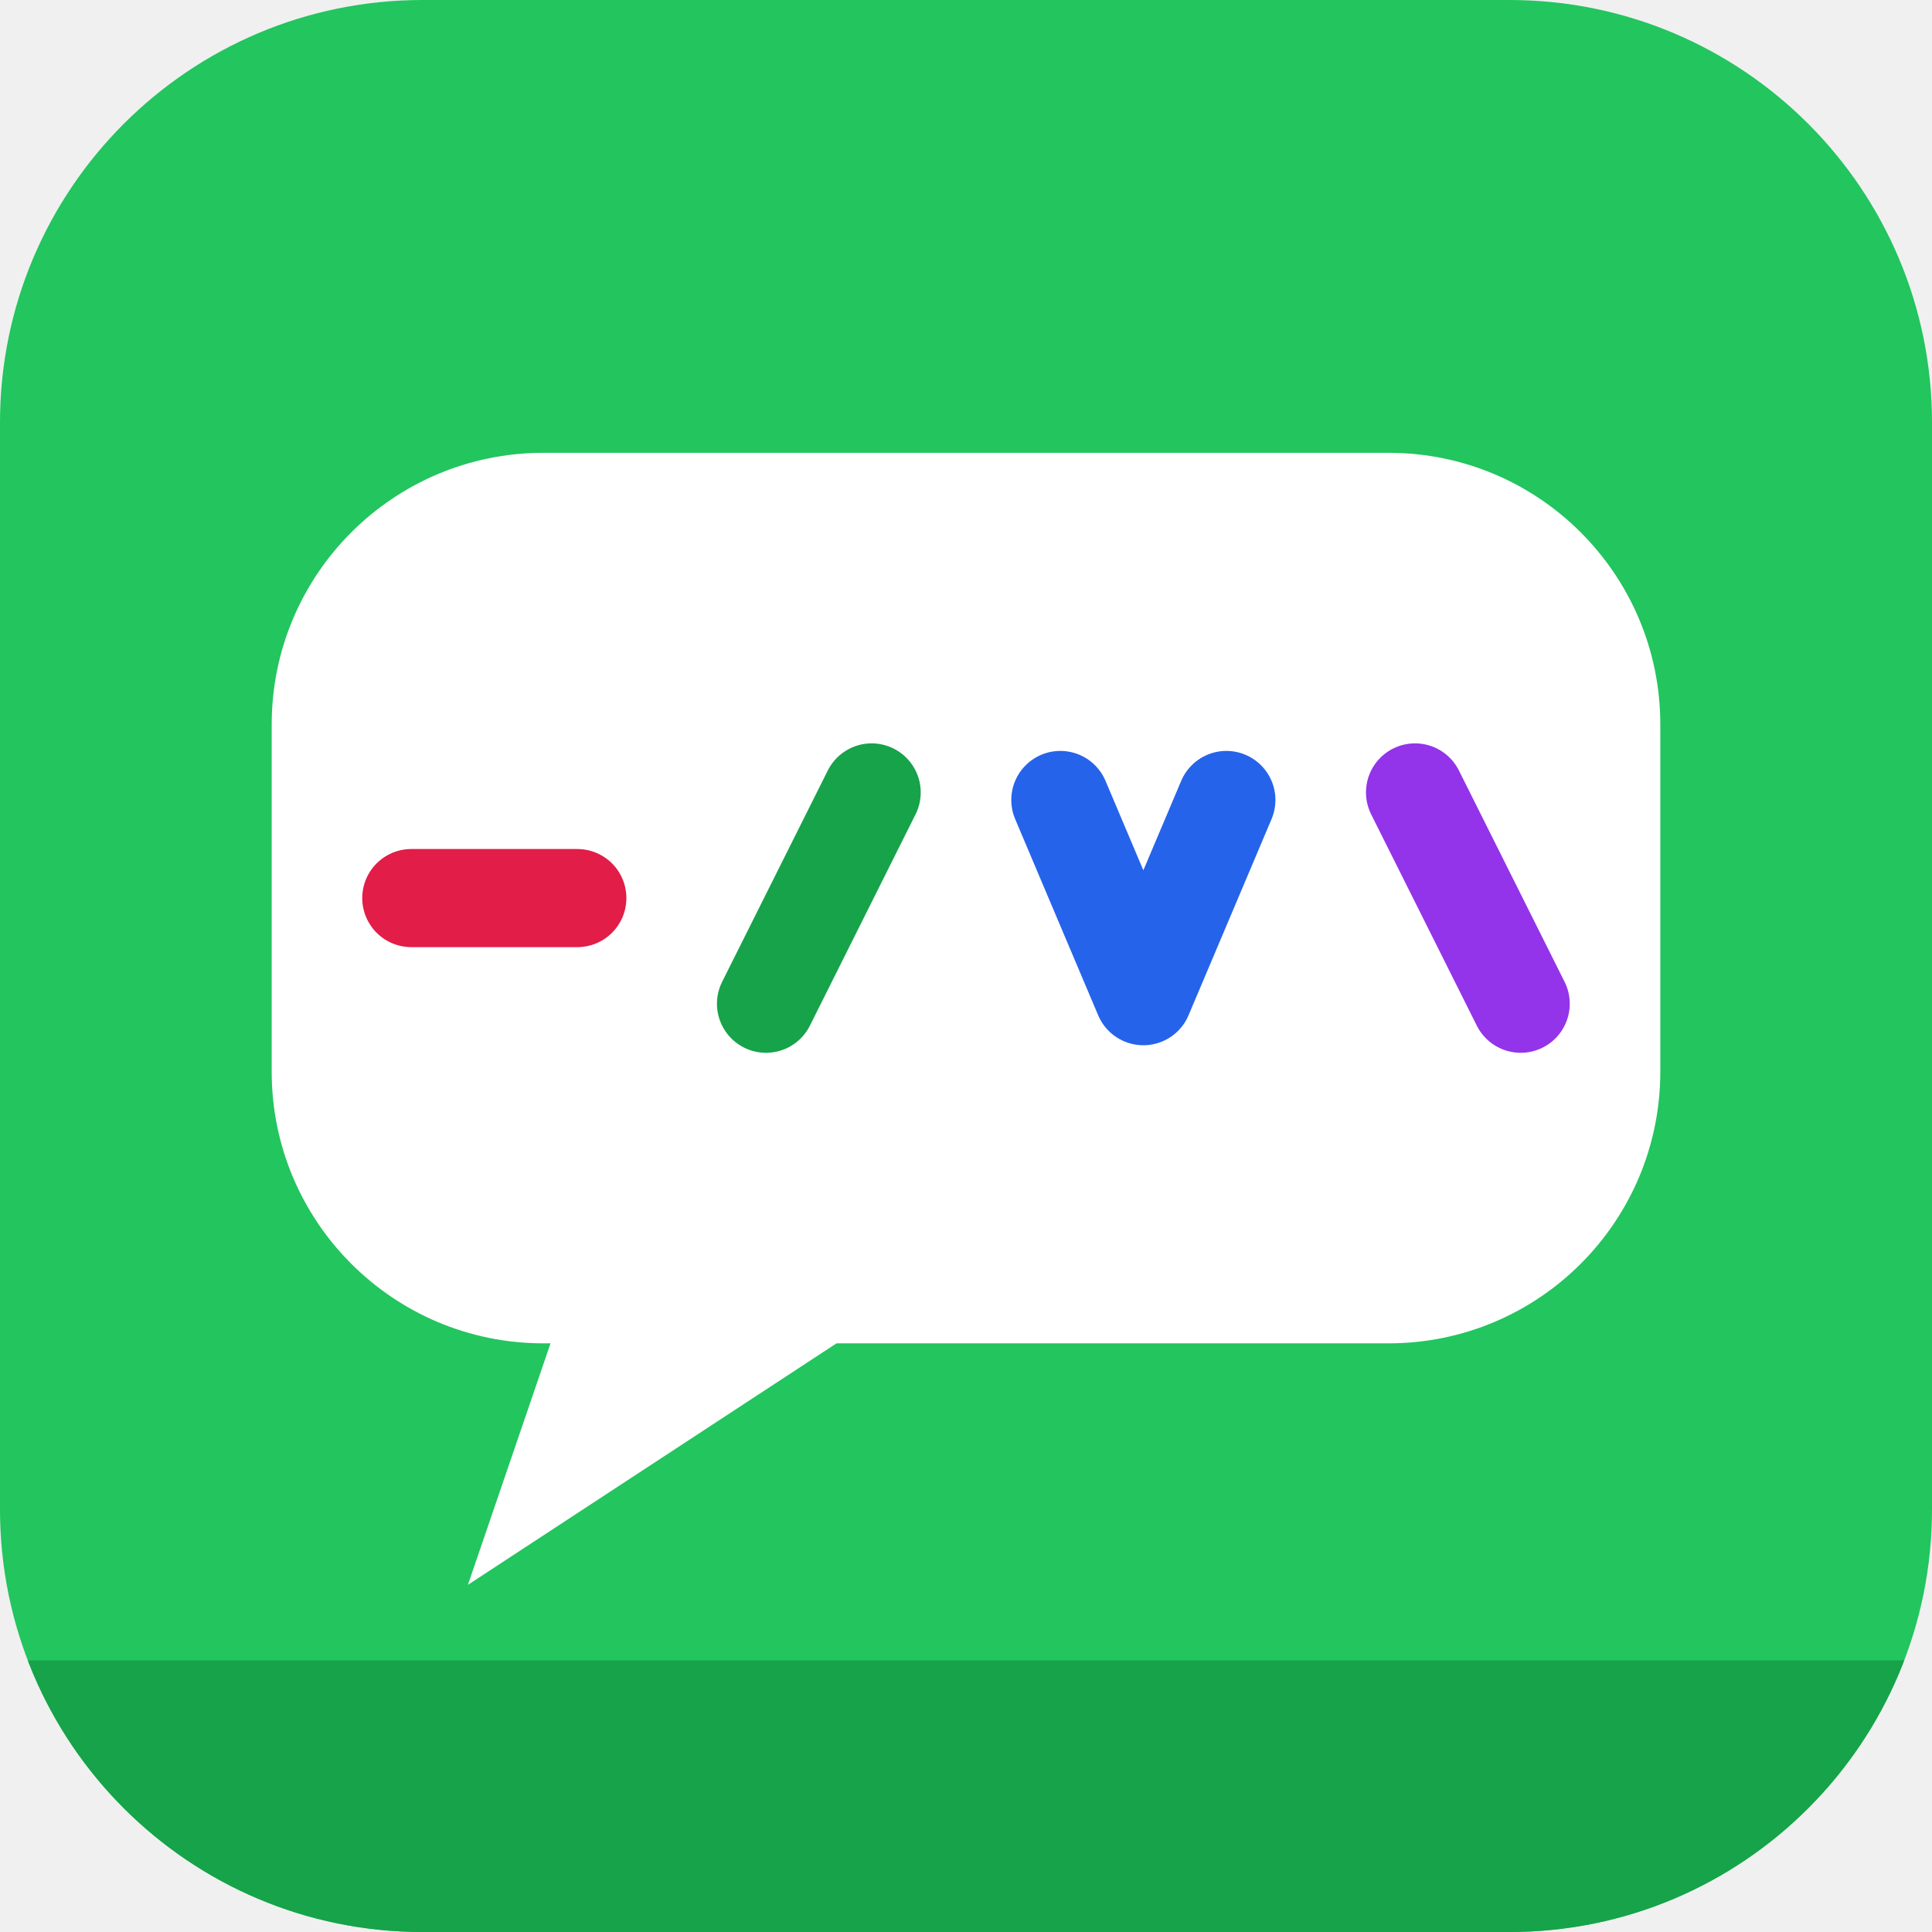
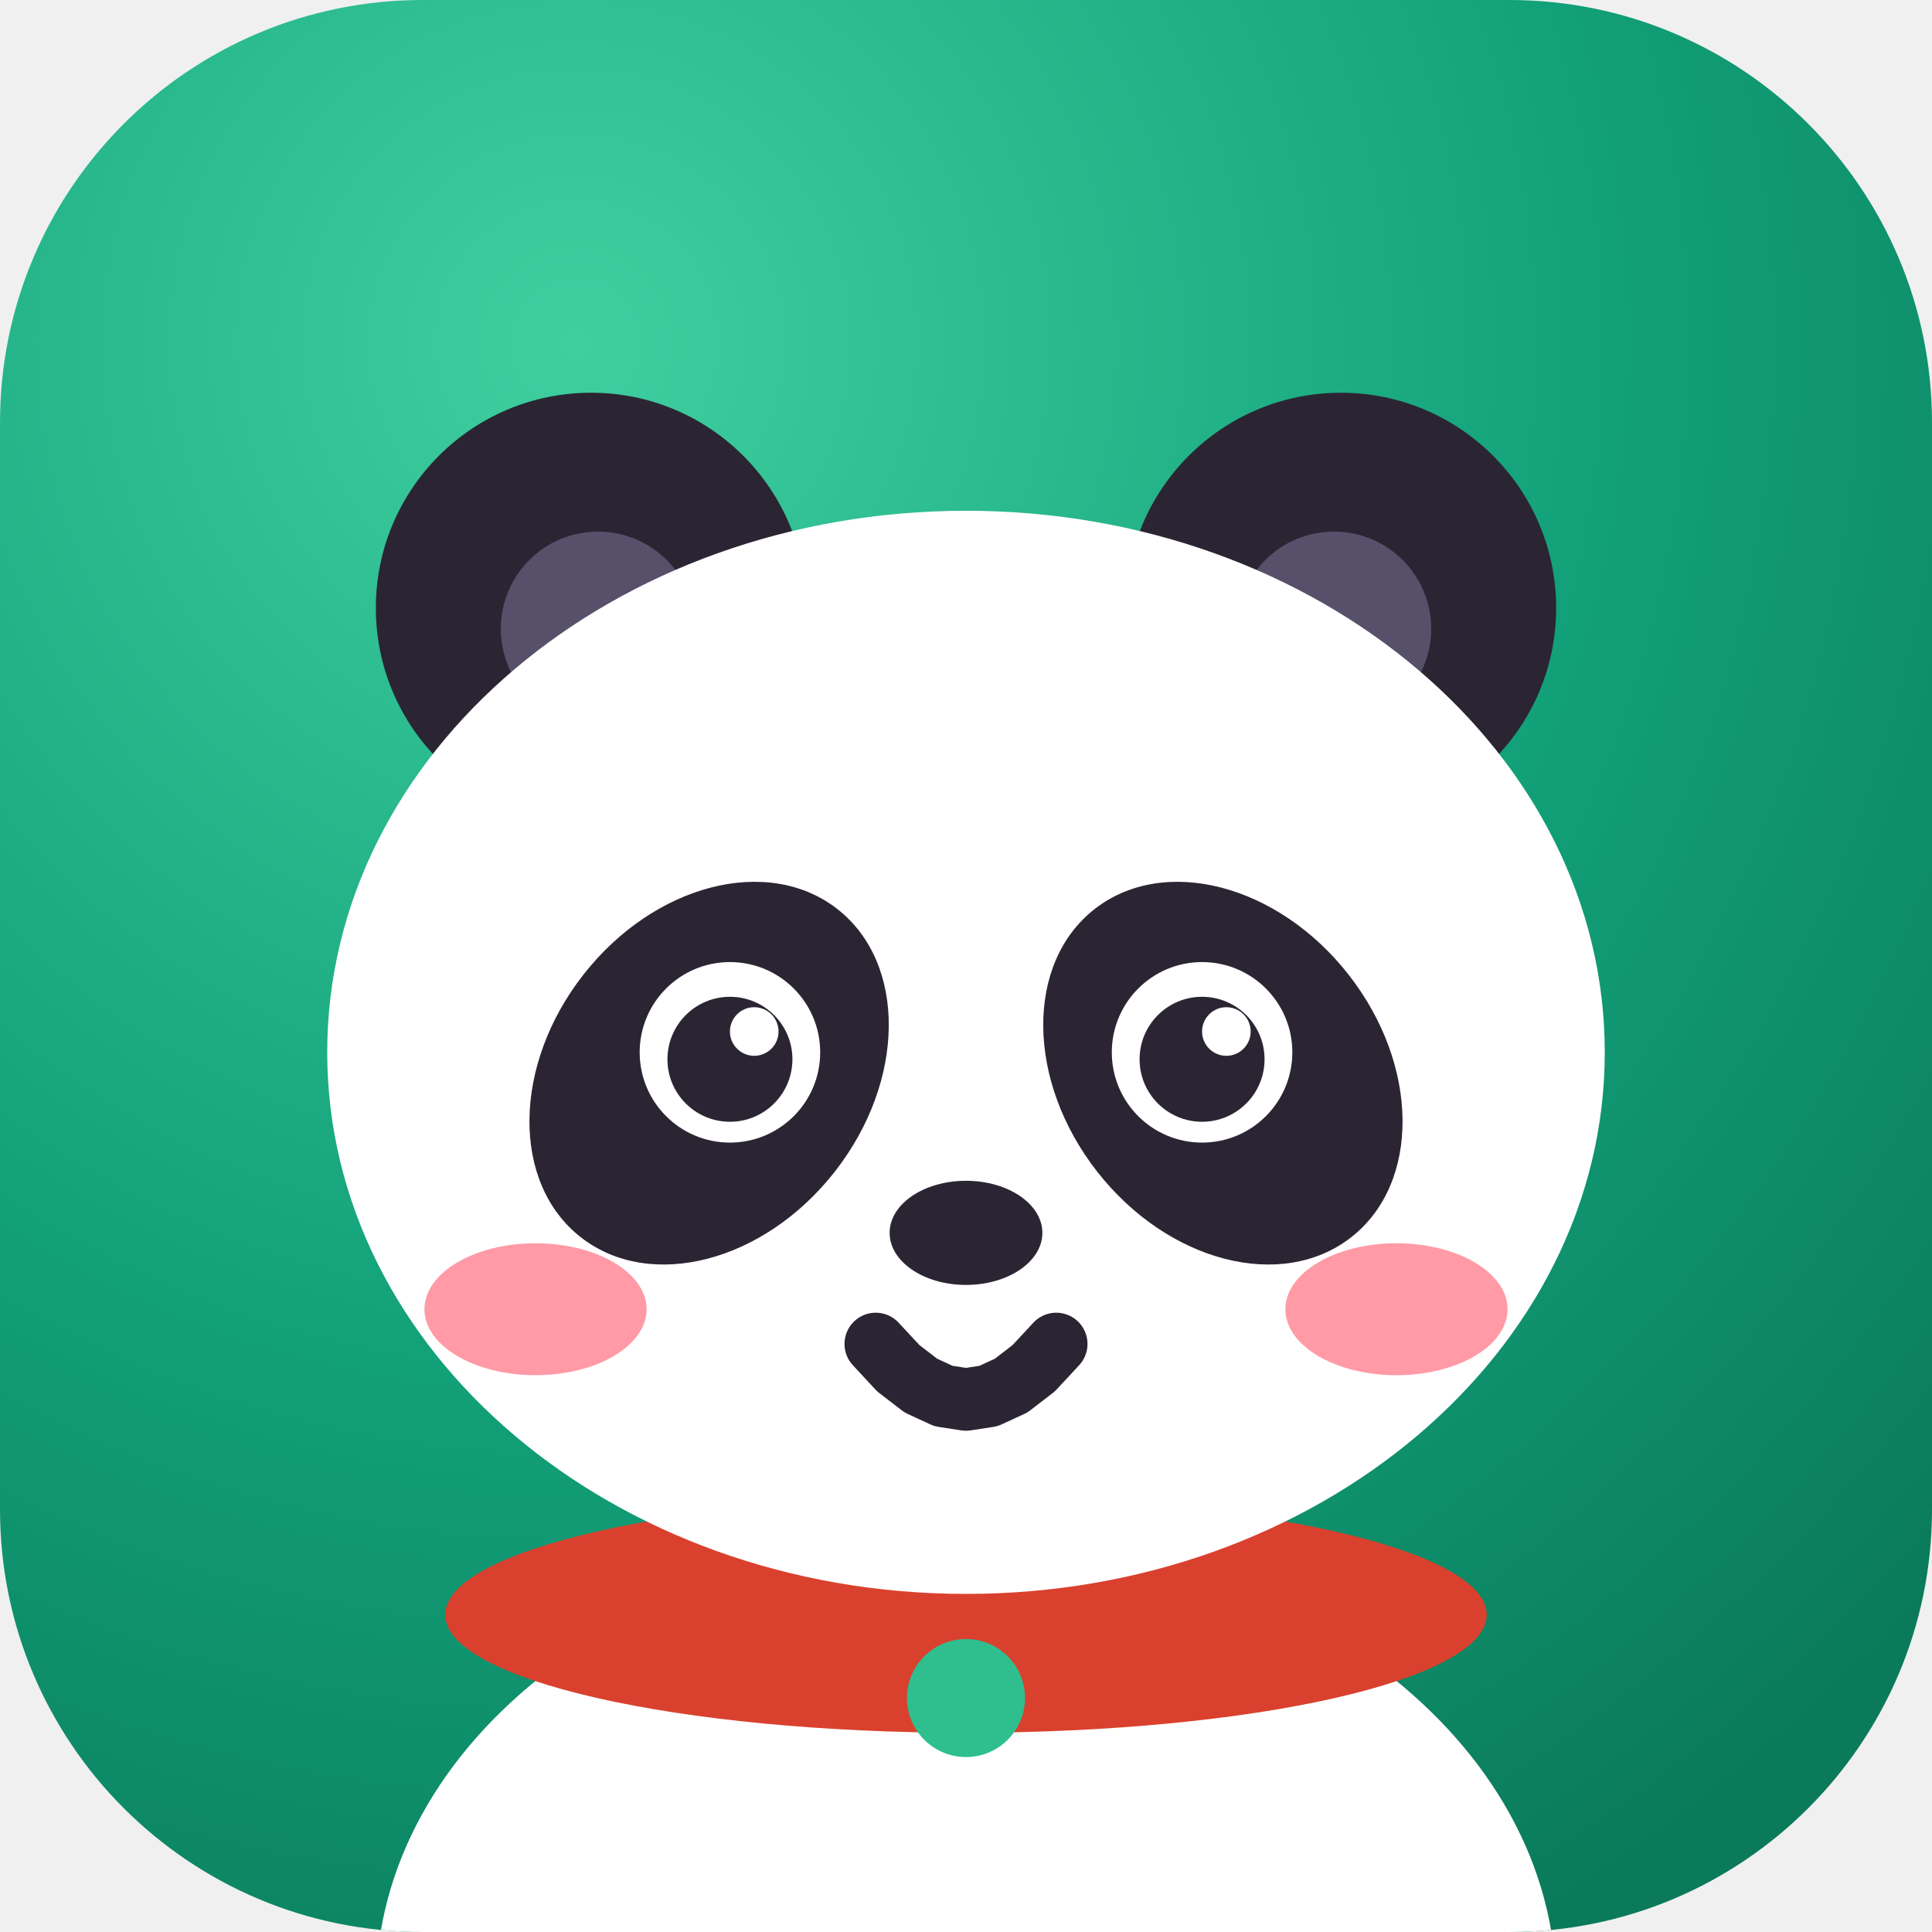
<svg xmlns="http://www.w3.org/2000/svg" viewBox="0 0 512 512">
  <defs>
+     <radialGradient id="g" cx="30%" cy="18%" r="95%">
+       <stop offset="0" stop-color="#3fcf9f" />
+       <stop offset=".55" stop-color="#12a179" />
+       <stop offset="1" stop-color="#0a7a5a" />
+     </radialGradient>
    <clipPath id="c">
      <rect width="512" height="512" rx="112" />
    </clipPath>
  </defs>
-   <rect width="512" height="512" rx="112" fill="#22c55e" />
-   <rect y="440" width="512" height="72" rx="0" fill="#16a34a" clip-path="url(#c)" />
-   <g transform="translate(0 0) scale(1)">
-     <rect x="72" y="120" width="368" height="236" rx="72" fill="#ffffff" />
-     <polygon points="150,344 240,344 124,420" fill="#ffffff" />
-     <polyline points="109,238 153,238" fill="none" stroke="#e11d48" stroke-width="26" stroke-linecap="round" stroke-linejoin="round" />
-     <polyline points="203,266 231,210" fill="none" stroke="#16a34a" stroke-width="26" stroke-linecap="round" stroke-linejoin="round" />
-     <polyline points="281,212 303,264 325,212" fill="none" stroke="#2563eb" stroke-width="26" stroke-linecap="round" stroke-linejoin="round" />
-     <polyline points="375,210 403,266" fill="none" stroke="#9333ea" stroke-width="26" stroke-linecap="round" stroke-linejoin="round" />
+   <rect width="512" height="512" rx="112" fill="url(#g)" />
+   <g clip-path="url(#c)">
+     <g transform="translate(20.48 30.48) scale(0.92)">
+       <ellipse cx="256" cy="540" rx="170" ry="130" fill="#ffffff" />
+       <ellipse cx="256" cy="432" rx="150" ry="34" fill="#d9412e" />
+       <circle cx="256" cy="456" r="17" fill="#2fbf8f" />
+       <circle cx="148" cy="142" r="62" fill="#2b2533" />
+       <circle cx="150" cy="148" r="28" fill="#57506a" />
+       <circle cx="364" cy="142" r="62" fill="#2b2533" />
+       <circle cx="362" cy="148" r="28" fill="#57506a" />
+       <ellipse cx="256" cy="270" rx="184" ry="156" fill="#ffffff" />
+       <ellipse cx="182" cy="276" rx="46" ry="60" transform="rotate(38 182 276)" fill="#2b2533" />
+       <ellipse cx="330" cy="276" rx="46" ry="60" transform="rotate(-38 330 276)" fill="#2b2533" />
+       <ellipse cx="132" cy="344" rx="32" ry="19" fill="#ff9aa6" />
+       <ellipse cx="380" cy="344" rx="32" ry="19" fill="#ff9aa6" />
+       <circle cx="188" cy="270" r="26" fill="#ffffff" />
+       <circle cx="188" cy="272" r="18" fill="#2b2533" />
+       <circle cx="195" cy="264" r="7" fill="#ffffff" />
+       <circle cx="324" cy="270" r="26" fill="#ffffff" />
+       <circle cx="324" cy="272" r="18" fill="#2b2533" />
+       <circle cx="331" cy="264" r="7" fill="#ffffff" />
+       <ellipse cx="256" cy="322" rx="22" ry="15" fill="#2b2533" />
+       <polyline points="230,354 236.5,361 243,366 249.5,369 256,370 262.5,369 269,366 275.5,361 282,354" fill="none" stroke="#2b2533" stroke-width="18" stroke-linecap="round" stroke-linejoin="round" />
+     </g>
  </g>
</svg>
